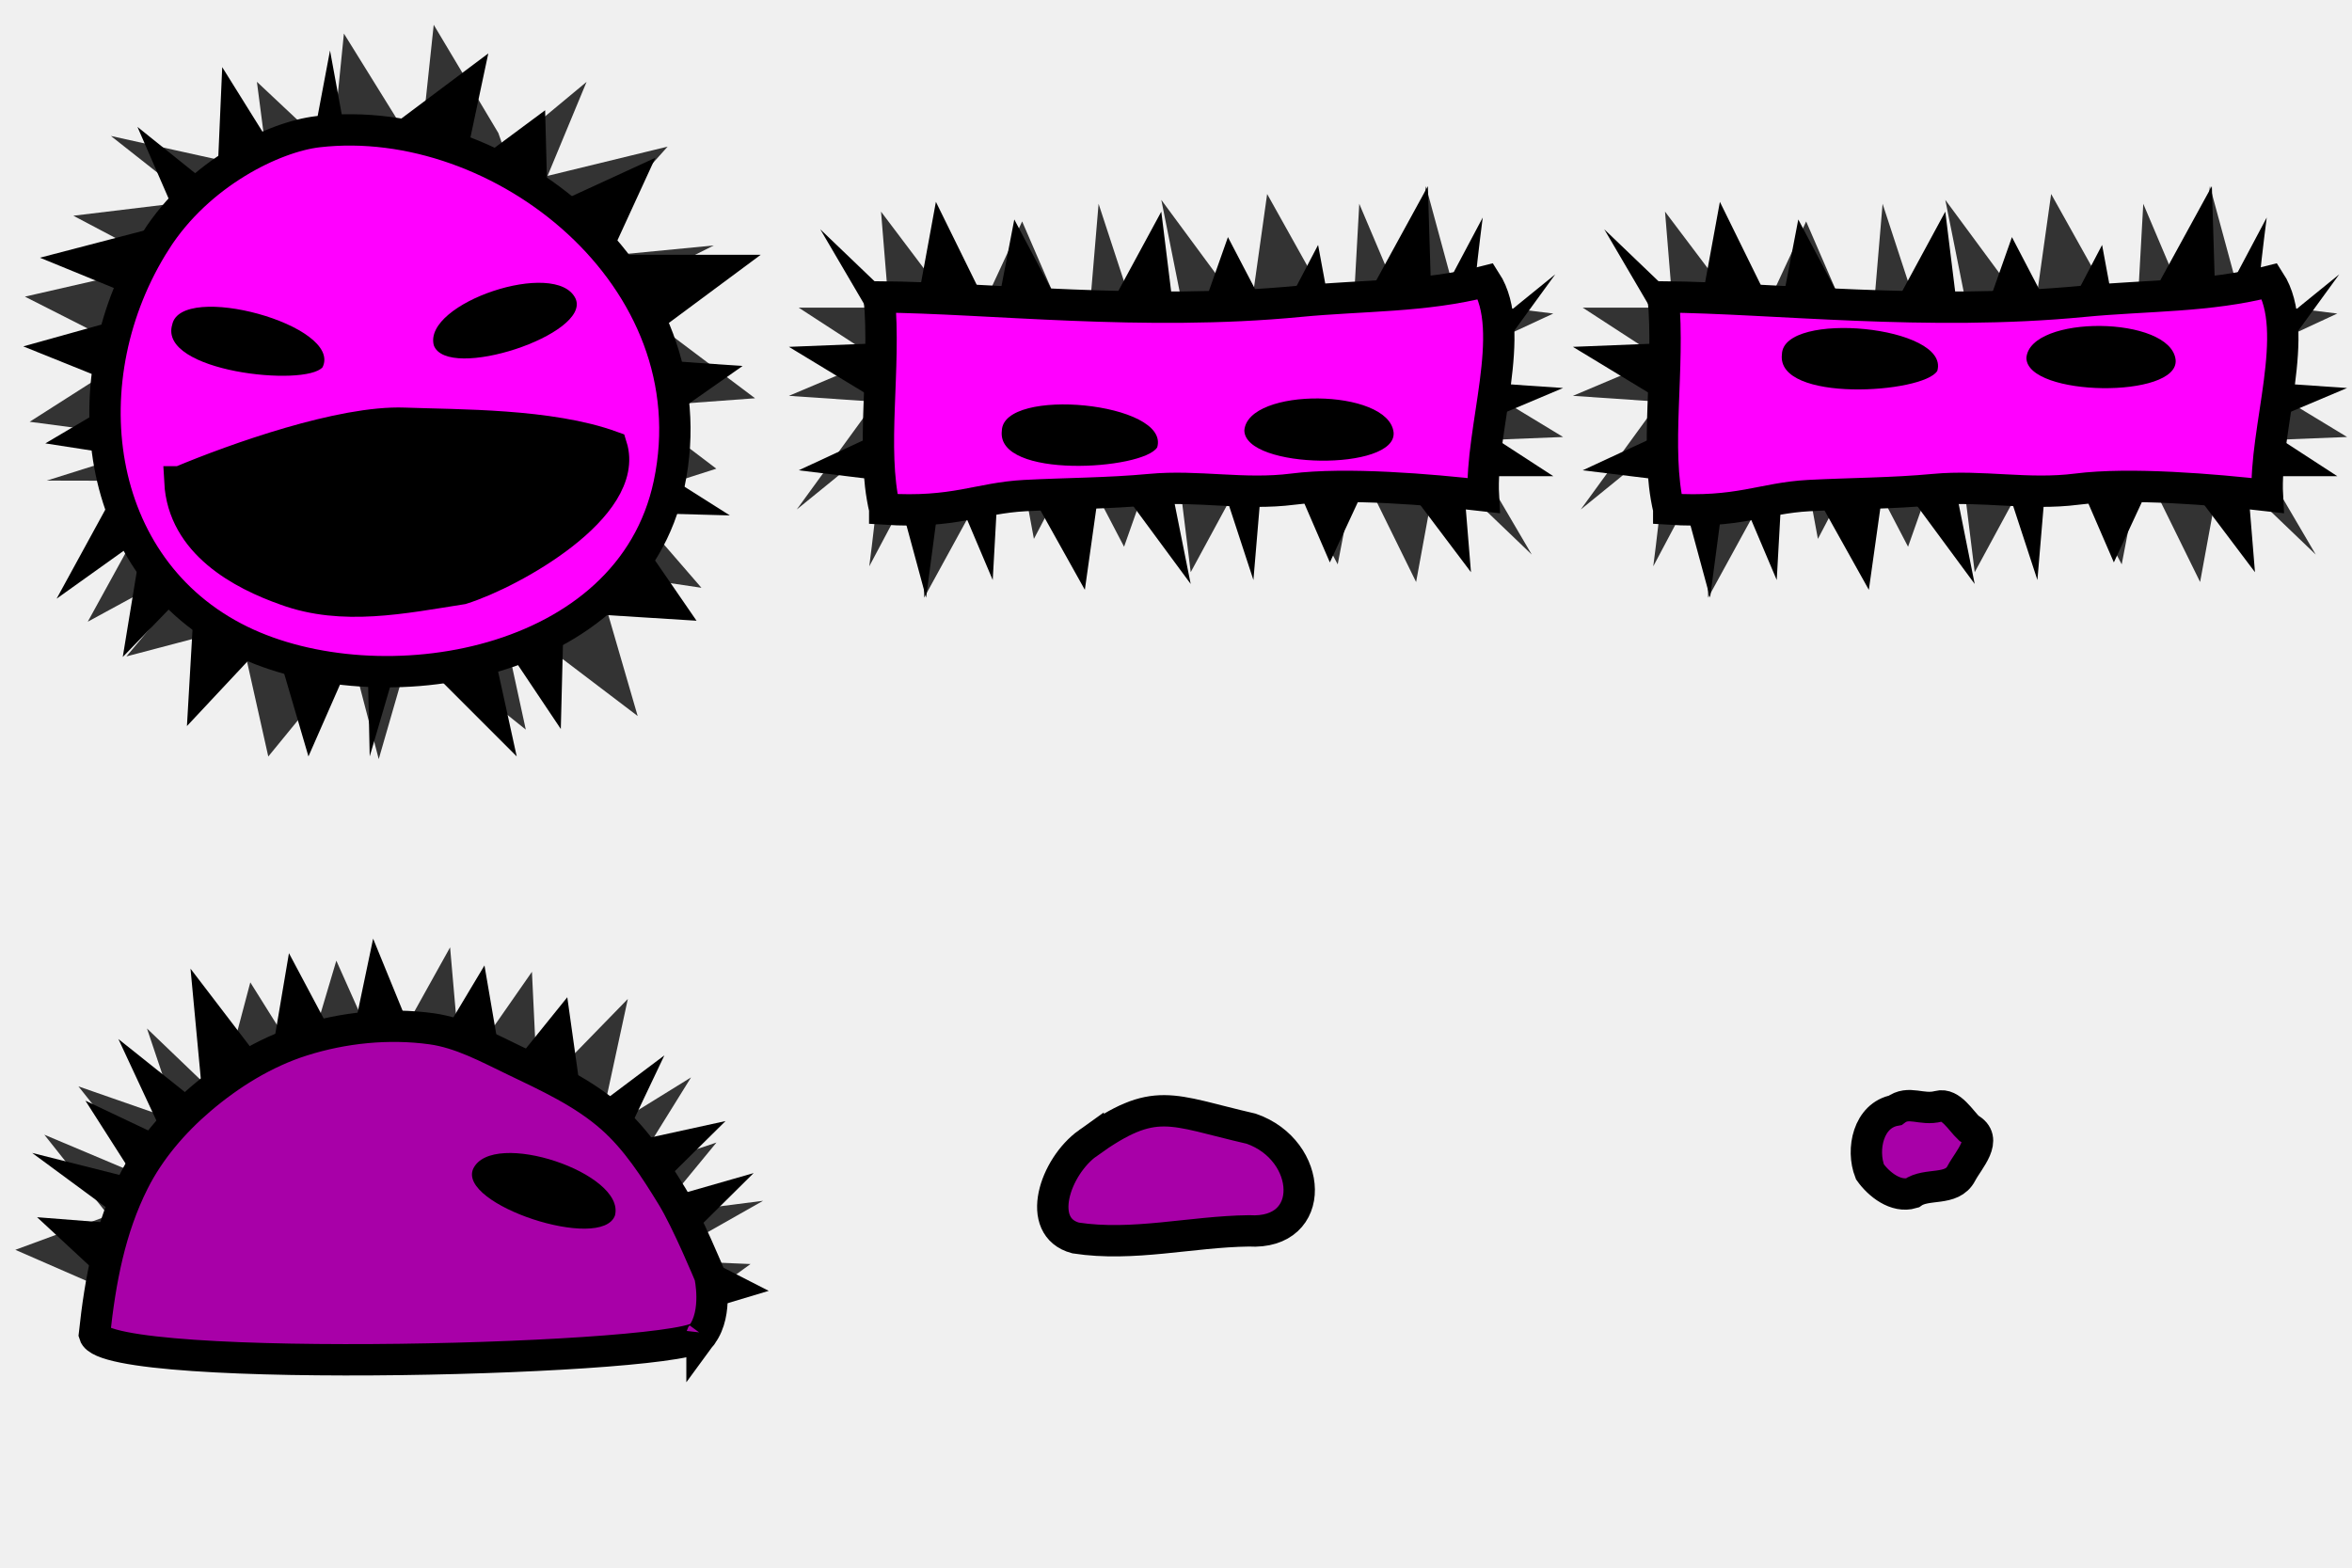
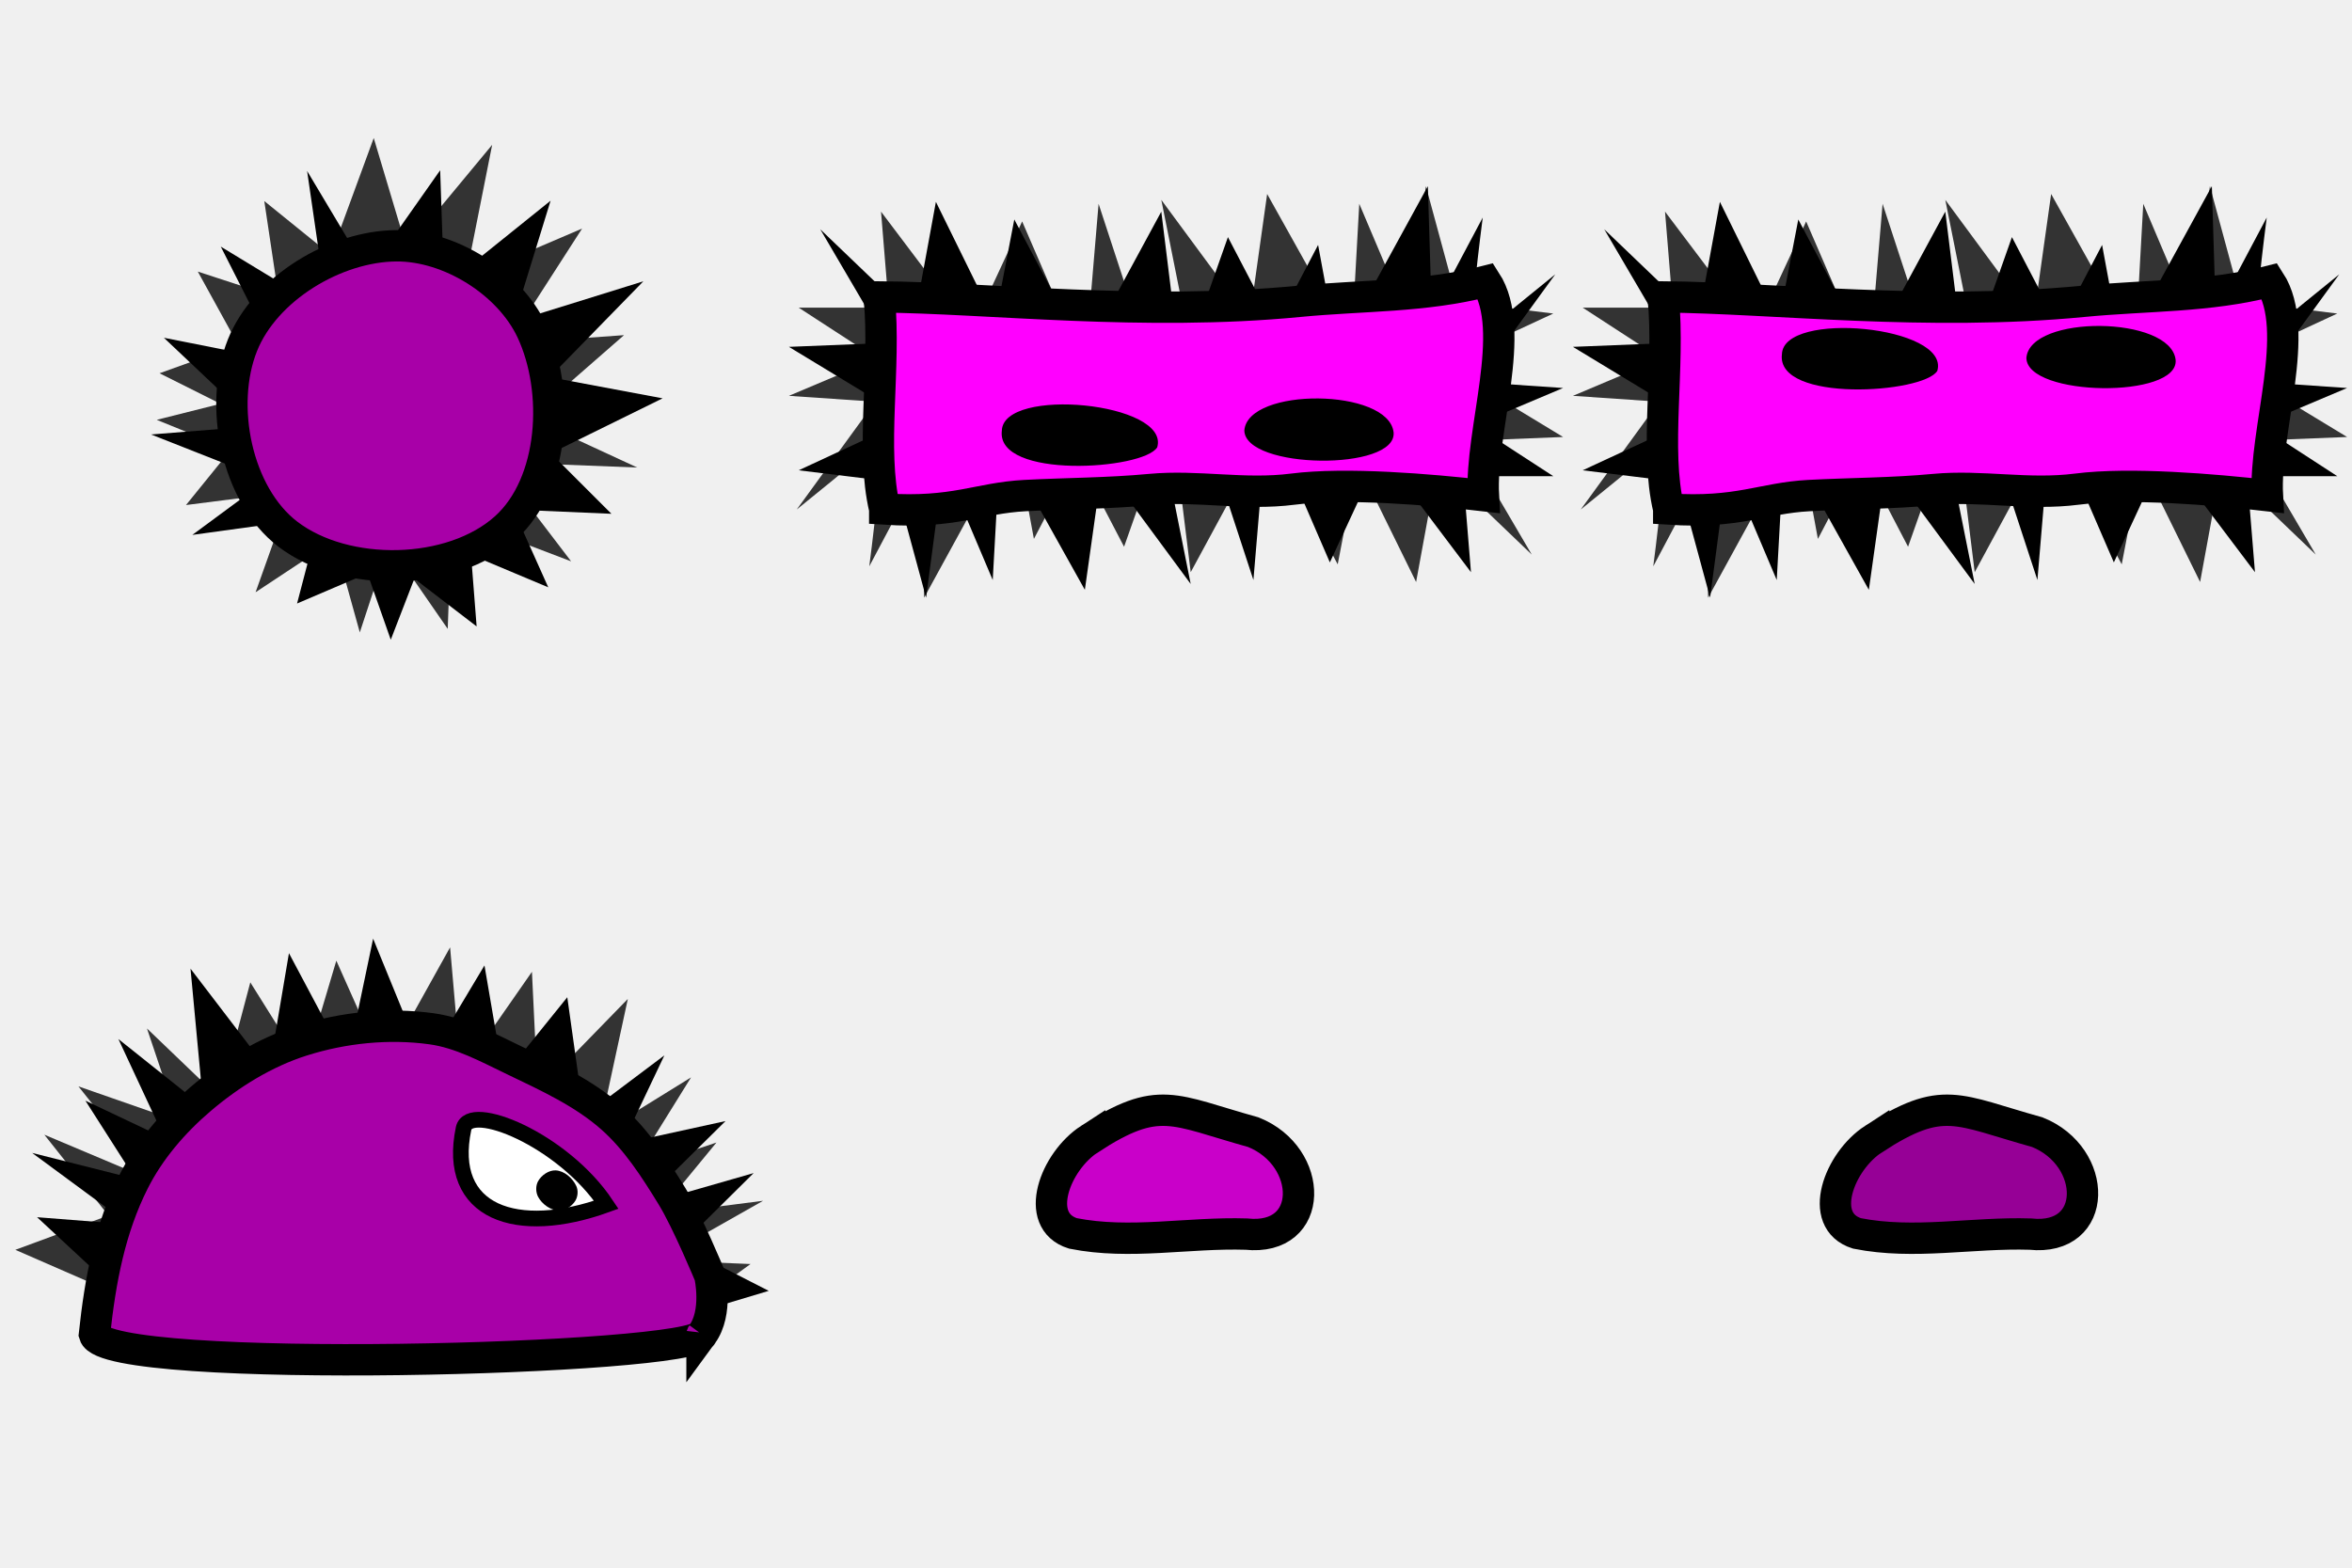
<svg xmlns="http://www.w3.org/2000/svg" width="150" height="100" id="svg2" version="1.1">
  <defs id="defs4" />
  <g id="layer1" transform="translate(0,-952.3622)">
-     <g id="g3976-2" transform="translate(-0.328125,0.189125)">
-       <path style="fill:#333333;fill-opacity:1;stroke:none" d="m 45.846,967.83 -9.401,0.91 6.462,-7.215 -7.658,1.867 2.488,-5.995 -5.243,4.355 -0.383,-1.093 -4.122,-6.905 -0.889,8.362 -4.839,-7.803 -0.76,7.576 -4.789,-4.498 0.738,5.676 -10.05,-2.221 5.277,4.161 -7.671,0.927 5.882,3.107 -8.971,2.054 7.138,3.621 -6.836,4.362 9.17,1.208 -8.08,2.543 7.555,0.017 -4.939,8.985 7.952,-4.328 -5.486,6.541 7.194,-1.895 1.853,8.281 5.306,-6.489 1.738,6.654 2.206,-7.638 7.173,5.758 -1.635,-7.53 8.77,6.661 -2.668,-9.183 6.735,1.004 -4.457,-5.148 -0.222,-0.651 5.628,-1.798 -5.177,-3.93 7.647,-0.562 -8.83,-6.644 6.193,-3.101 z" id="path3960-7" />
-       <path id="path3954-5" transform="translate(0,952.3622)" d="m 21.375,3.031 -1.75,9.281 -5.125,-8.219 -0.344,7.875 -5.062,-4.062 2.719,6.25 -1.156,0.062 L 2.875,16.25 10.656,19.438 1.812,21.906 8.875,24.75 3.219,28.094 8.875,28.969 3.938,38 l 5.469,-3.906 -1.25,7.625 4.625,-4.781 L 12.25,46.125 17.719,40.281 20,48.062 l 3.719,-8.469 0.188,8.469 2.125,-7.25 7.25,7.25 -1.938,-8.844 4.75,7.094 0.188,-7.438 L 44.75,39.406 40,32.5 46.875,32.688 40.156,28.438 47.688,23.156 40,22.625 l 8.844,-6.562 -9.562,0 L 42.125,9.875 35.938,12.719 35.25,12.75 35.094,6.844 l -5.219,3.875 1.594,-7.5 -8.844,6.625 -1.25,-6.812 z" style="fill:#000000;fill-opacity:1;stroke:none" />
-       <path id="path3136-5" d="m 10.273,967.512 c -5.565,8.697 -4.114,20.89 5.399,25.536 8.847,4.321 24.839,1.776 27.328,-9.994 2.786,-13.172 -10.736,-23.822 -22.387,-22.481 -2.802,0.322 -7.588,2.638 -10.341,6.939 z" style="fill:#ff00ff;stroke:#000000;stroke-width:2;stroke-linecap:butt;stroke-linejoin:miter;stroke-miterlimit:4;stroke-opacity:1;stroke-dasharray:none" />
-       <path id="path3917-0" d="m 11.31,972.886 c -0.893,3.003 8.481,3.989 9.591,2.711 1.302,-2.689 -9.041,-5.485 -9.591,-2.711 z" style="fill:#000000;fill-opacity:1;stroke:none" />
-       <path id="path3919-9" d="m 37.033,971.216 c -1.227,-2.568 -9.737,0.288 -9.04,2.98 0.845,2.339 10.07,-0.697 9.04,-2.98 z" style="fill:#000000;fill-opacity:1;stroke:none" />
-       <path id="path3962-3" d="m 11.801,982.911 c 0.211,3.916 3.931,5.894 6.761,6.891 3.622,1.326 7.466,0.516 11.222,-0.073 3.277,-1.031 10.736,-5.265 9.548,-9.075 -3.95,-1.432 -9.747,-1.353 -13.221,-1.482 -3.984,-0.148 -10.718,2.234 -14.309,3.739 z" style="fill:#000000;fill-opacity:1;stroke:#000000;stroke-width:2;stroke-linecap:butt;stroke-linejoin:miter;stroke-miterlimit:4;stroke-opacity:1;stroke-dasharray:none" />
-     </g>
    <g transform="translate(0,-50.00003)" id="g4556-2">
      <path style="fill:#333333;fill-opacity:1;stroke:none" d="m 91.688,1031.987 -1.375,7.5 -3.75,-7.625 -1.25,6.5 -4.5,-8.5 -4.875,9 -1.25,-10.125 -3,8.5 -3,-5.75 -2.75,5.25 -1.25,-6.75 -5.75,10.5 -0.25,-8.125 -3.25,6.125 c 0,0 1.125,-8.5 0.5,-7.875 -0.625,0.625 -5.125,4.25 -5.125,4.25 l 5,-6.875 -5.5,-0.375 5.625,-2.375 -5,-3.25 5.75,0 -0.5,-6.125 5.75,7.625 3.25,-7 4,9.25 0.875,-10.375 2.375,7.25 3,-0.625 -1.375,-6.875 5.625,7.625 1.125,-8 5.375,9.625 0.5,-9 3.125,7.375 1.125,-8.5 2,7.375 6.125,0.75 -7,3.25 7.625,4.625 -6.25,0.25 4.25,7.25 z" id="path4504-5" />
      <path id="path4502-2" d="m 58.312,1022.737 1.375,-7.5 3.75,7.625 1.25,-6.5 4.5,8.5 4.875,-9 1.25,10.125 3,-8.5 3,5.75 2.75,-5.25 1.25,6.75 5.75,-10.5 0.25,8.125 3.25,-6.125 c 0,0 -1.125,8.5 -0.5,7.875 0.625,-0.625 5.125,-4.25 5.125,-4.25 l -5,6.875 5.5,0.375 -5.625,2.375 5,3.25 -5.75,0 0.5,6.125 -5.75,-7.625 -3.25,7 -4,-9.25 -0.875,10.375 -2.375,-7.25 -3,0.625 1.375,6.875 -5.625,-7.625 -1.125,8 -5.375,-9.625 -0.5,9 -3.125,-7.375 -1.125,8.5 -2,-7.375 -6.125,-0.75 7,-3.25 -7.625,-4.625 6.25,-0.25 -4.25,-7.25 z" style="fill:#000000;fill-opacity:1;stroke:none" />
      <path id="path4476-92" d="m 56.424,1034.835 c 4.471,0.289 5.952,-0.702 8.942,-0.861 2.668,-0.141 5.316,-0.134 7.991,-0.386 3.031,-0.286 5.983,0.375 9.094,-0.024 3.371,-0.432 8.787,0.022 12.154,0.41 -0.226,-4.152 2.206,-10.491 0.151,-13.669 -3.9,1.01 -7.854,0.887 -11.904,1.279 -9.923,0.96 -19.782,-0.225 -26.778,-0.285 0.437,4.584 -0.571,9.653 0.35,13.535 z" style="fill:#ff00ff;stroke:#000000;stroke-width:2;stroke-linecap:butt;stroke-linejoin:miter;stroke-miterlimit:4;stroke-opacity:1;stroke-dasharray:none" />
      <path style="fill:#000000;fill-opacity:1;stroke:none" d="m 63.893,1029.836 c -0.375,3.111 9.032,2.505 9.91,1.058 0.831,-2.869 -9.835,-3.885 -9.91,-1.058 z" id="path3917-4-6" />
      <path style="fill:#000000;fill-opacity:1;stroke:none" d="m 88.877,1029.939 c -0.326,-2.828 -9.302,-2.892 -9.518,-0.119 0.039,2.486 9.75,2.613 9.518,0.119 z" id="path3919-7-7" />
    </g>
    <g transform="translate(50,-50.00003)" id="g4556-7-4">
      <path style="fill:#333333;fill-opacity:1;stroke:none" d="m 91.688,1031.987 -1.375,7.5 -3.75,-7.625 -1.25,6.5 -4.5,-8.5 -4.875,9 -1.25,-10.125 -3,8.5 -3,-5.75 -2.75,5.25 -1.25,-6.75 -5.75,10.5 -0.25,-8.125 -3.25,6.125 c 0,0 1.125,-8.5 0.5,-7.875 -0.625,0.625 -5.125,4.25 -5.125,4.25 l 5,-6.875 -5.5,-0.375 5.625,-2.375 -5,-3.25 5.75,0 -0.5,-6.125 5.75,7.625 3.25,-7 4,9.25 0.875,-10.375 2.375,7.25 3,-0.625 -1.375,-6.875 5.625,7.625 1.125,-8 5.375,9.625 0.5,-9 3.125,7.375 1.125,-8.5 2,7.375 6.125,0.75 -7,3.25 7.625,4.625 -6.25,0.25 4.25,7.25 z" id="path4504-2-2" />
      <path id="path4502-3-7" d="m 58.312,1022.737 1.375,-7.5 3.75,7.625 1.25,-6.5 4.5,8.5 4.875,-9 1.25,10.125 3,-8.5 3,5.75 2.75,-5.25 1.25,6.75 5.75,-10.5 0.25,8.125 3.25,-6.125 c 0,0 -1.125,8.5 -0.5,7.875 0.625,-0.625 5.125,-4.25 5.125,-4.25 l -5,6.875 5.5,0.375 -5.625,2.375 5,3.25 -5.75,0 0.5,6.125 -5.75,-7.625 -3.25,7 -4,-9.25 -0.875,10.375 -2.375,-7.25 -3,0.625 1.375,6.875 -5.625,-7.625 -1.125,8 -5.375,-9.625 -0.5,9 -3.125,-7.375 -1.125,8.5 -2,-7.375 -6.125,-0.75 7,-3.25 -7.625,-4.625 6.25,-0.25 -4.25,-7.25 z" style="fill:#000000;fill-opacity:1;stroke:none" />
      <path id="path4476-9-4" d="m 56.424,1034.835 c 4.471,0.289 5.952,-0.702 8.942,-0.861 2.668,-0.141 5.316,-0.134 7.991,-0.386 3.031,-0.286 5.983,0.375 9.094,-0.024 3.371,-0.432 8.787,0.022 12.154,0.41 -0.226,-4.152 2.206,-10.491 0.151,-13.669 -3.9,1.01 -7.854,0.887 -11.904,1.279 -9.923,0.96 -19.782,-0.225 -26.778,-0.285 0.437,4.584 -0.571,9.653 0.35,13.535 z" style="fill:#ff00ff;stroke:#000000;stroke-width:2;stroke-linecap:butt;stroke-linejoin:miter;stroke-miterlimit:4;stroke-opacity:1;stroke-dasharray:none" />
    </g>
    <path style="fill:#000000;fill-opacity:1;stroke:none" d="m 113.643,974.961 c -0.375,3.111 9.032,2.505 9.91,1.058 0.831,-2.869 -9.835,-3.885 -9.91,-1.058 z" id="path3917-4-0-0" />
    <path style="fill:#000000;fill-opacity:1;stroke:none" d="m 138.752,975.314 c -0.326,-2.828 -9.302,-2.892 -9.518,-0.119 0.039,2.486 9.75,2.613 9.518,0.119 z" id="path3919-7-0-1" />
    <g id="g4616" transform="matrix(-1,0,0,1,53.59477,2.301131)">
      <path id="path4581" d="m 42.238,1021.574 1.984,-5.909 -4.634,4.443 -1.957,-7.384 -3.439,5.495 -2.047,-6.879 -3.018,6.766 -4.237,-7.616 -0.702,8.048 -4.518,-6.487 -0.366,7.634 -5.75,-5.904 1.871,8.655 -5.902,-3.65 3.682,5.931 -5.302,-1.775 3.763,4.577 -6.737,-0.862 6.686,3.789 -5.884,0.245 4.866,3.535 36.25,-1.923 5.771,-2.518 -5.939,-2.189 4.089,-5.155 -6.957,2.932 4.78,-6.013 z" style="fill:#333333;fill-opacity:1;stroke:none" />
      <path style="fill:#000000;fill-opacity:1;stroke:none" d="m 13.898,1023.01 -2.675,-5.63 5.131,3.858 1.062,-7.565 4.07,5.045 1.211,-7.074 3.804,6.358 3.298,-8.067 1.657,7.907 3.711,-6.98 1.274,7.536 5.004,-6.548 -0.825,8.817 5.424,-4.328 -2.948,6.327 5.052,-2.395 -3.189,4.993 6.586,-1.66 -6.186,4.56 5.871,-0.459 -4.409,4.091 -36.22,2.417 -6.031,-1.811 5.636,-2.882 -4.675,-4.63 7.257,2.081 -5.464,-5.399 z" id="path4502-2-0" />
      <path id="path4024" d="m 8.823,1035.185 c 0.375,1.625 38,2.625 38.75,0 -0.375,-3.5 -0.993,-6.752 -2.5,-9.75 -1.011,-2.012 -2.538,-3.788 -4.25,-5.25 -1.902,-1.624 -4.116,-2.994 -6.5,-3.75 -2.632,-0.834 -5.514,-1.126 -8.25,-0.75 -1.855,0.255 -3.562,1.189 -5.25,2 -2.175,1.045 -4.43,2.074 -6.237,3.672 -1.58,1.397 -2.752,3.219 -3.854,5.018 -0.976,1.593 -2.409,5.061 -2.409,5.061 0,0 -0.539,2.338 0.5,3.75 z" style="fill:#a800a8;fill-opacity:1;stroke:#000000;stroke-width:2;stroke-linecap:butt;stroke-linejoin:miter;stroke-miterlimit:4;stroke-opacity:1;stroke-dasharray:none" />
-       <path style="fill:#000000;fill-opacity:1;stroke:none" d="m 23.415,1024.613 c -1.227,-2.568 -9.737,0.288 -9.04,2.98 0.845,2.339 10.07,-0.697 9.04,-2.98 z" id="path3919-9-5" />
    </g>
-     <path style="fill:#a800a8;fill-opacity:1;stroke:#000000;stroke-width:2;stroke-linecap:butt;stroke-linejoin:miter;stroke-miterlimit:4;stroke-opacity:1;stroke-dasharray:none" d="m 69.394,1025.266 c 4.291,-3.062 5.213,-2.097 10.407,-0.904 3.945,1.376 4.26,6.785 -0.157,6.515 -3.681,0.048 -7.375,1.016 -11.043,0.454 -2.604,-0.693 -1.339,-4.544 0.793,-6.066 z" id="path4583" />
-     <path style="fill:#a800a8;fill-opacity:1;stroke:#000000;stroke-width:2;stroke-linecap:butt;stroke-linejoin:miter;stroke-miterlimit:4;stroke-opacity:1;stroke-dasharray:none" d="m 123.628,1022.931 c -1.087,0.291 -1.891,-0.408 -2.759,0.256 -1.724,0.311 -2.171,2.507 -1.613,3.925 0.565,0.798 1.654,1.662 2.693,1.348 0.926,-0.675 2.536,-0.083 3.137,-1.253 0.465,-0.884 1.764,-2.189 0.484,-2.873 -0.522,-0.494 -1.156,-1.614 -1.942,-1.403 z" id="path4622" />
+     <path style="fill:#c900c9;fill-opacity:1;stroke:#000000;stroke-width:2;stroke-linecap:butt;stroke-linejoin:miter;stroke-miterlimit:4;stroke-opacity:1;stroke-dasharray:none" d="m 69.494,1025.015 c 4.425,-2.865 5.302,-1.859 10.438,-0.433 3.879,1.553 3.95,6.97 -0.451,6.501 -3.68,-0.118 -7.413,0.682 -11.053,-0.045 -2.57,-0.81 -1.133,-4.6 1.066,-6.024 z" id="path4583" />
+     <g transform="translate(-29.7445,-49.8432)" id="g4880-6">
+       <path transform="translate(0,952.3622)" id="path4876-7" d="m 68.413,126.693 c -2.77,-4.164 -8.743,-6.586 -9.104,-4.861 -1.128,5.385 3.412,6.917 9.104,4.861 z" style="fill:#ffffff;fill-opacity:1;stroke:#000000;stroke-width:1;stroke-linecap:butt;stroke-linejoin:miter;stroke-miterlimit:4;stroke-opacity:1;stroke-dasharray:none" />
+       <path id="path4878-2" d="m 65.188,1076.862 c -0.439,-0.023 -0.91,0.304 -1.125,0.688 -0.163,0.291 -0.157,0.706 0,1 0.248,0.464 0.787,0.86 1.312,0.875 0.411,0.012 0.847,-0.275 1.062,-0.625 0.164,-0.267 0.192,-0.652 0.062,-0.938 -0.228,-0.501 -0.763,-0.972 -1.312,-1 z" style="fill:#000000;fill-opacity:1;stroke:none" />
+     </g>
+     <path style="fill:#960096;fill-opacity:1;stroke:#000000;stroke-width:2;stroke-linecap:butt;stroke-linejoin:miter;stroke-miterlimit:4;stroke-opacity:1;stroke-dasharray:none" d="m 119.494,1025.015 c 4.425,-2.865 5.302,-1.859 10.438,-0.433 3.879,1.553 3.95,6.97 -0.451,6.501 -3.68,-0.118 -7.413,0.682 -11.053,-0.045 -2.57,-0.81 -1.133,-4.6 1.066,-6.024 z" id="path4583-2" />
+     <path id="path4502-2-0-7" d="m 28.814,985.269 7.609,2.9 -4.83,-6.335 9.05,0.351 -6.873,-3.177 6.027,-5.267 -7.39,0.531 4.716,-7.329 -7.427,3.178 1.692,-8.521 -5.455,6.58 -2.098,-7.014 -2.737,7.456 -4.243,-3.435 0.925,6.188 -5.164,-1.688 2.576,4.679 -5.017,1.806 3.889,1.947 -4.068,1.024 4.716,1.918 -2.85,3.517 6.726,-0.859 -2.288,6.421 5.014,-3.315 1.633,5.876 1.857,-5.645 3.75,5.421 z" style="fill:#333333;fill-opacity:1;stroke:none" />
+     <path style="fill:#000000;fill-opacity:1;stroke:none" d="m 17.765,975.356 -3.685,-7.262 6.808,4.136 -1.302,-8.962 3.883,6.501 4.603,-6.548 0.25,7.405 6.792,-5.462 -2.378,7.721 8.295,-2.579 -5.969,6.117 7.196,1.348 -7.126,3.507 3.862,3.858 -6.251,-0.268 2.223,4.958 -4.925,-2.069 0.356,4.563 -3.97,-3.046 -1.506,3.895 -1.487,-4.229 -4.489,1.919 1.437,-5.493 -8.116,1.116 4.741,-3.499 -7.372,-2.906 6.775,-0.54 -5.958,-5.629 z" id="path3906" />
+     <path style="fill:#a800a8;stroke:#000000;stroke-width:2;stroke-linecap:butt;stroke-linejoin:miter;stroke-opacity:1;stroke-miterlimit:4;stroke-dasharray:none;fill-opacity:1" d="m 25.279,968.04 c 3.397,-0.022 7.186,2.343 8.631,5.418 1.797,3.827 1.471,9.741 -1.668,12.573 -3.439,3.102 -10.211,3.216 -13.889,0.401 -3.28,-2.511 -4.424,-8.216 -2.889,-12.051 1.448,-3.616 5.92,-6.316 9.815,-6.341 z" id="path3126" />
  </g>
</svg>
